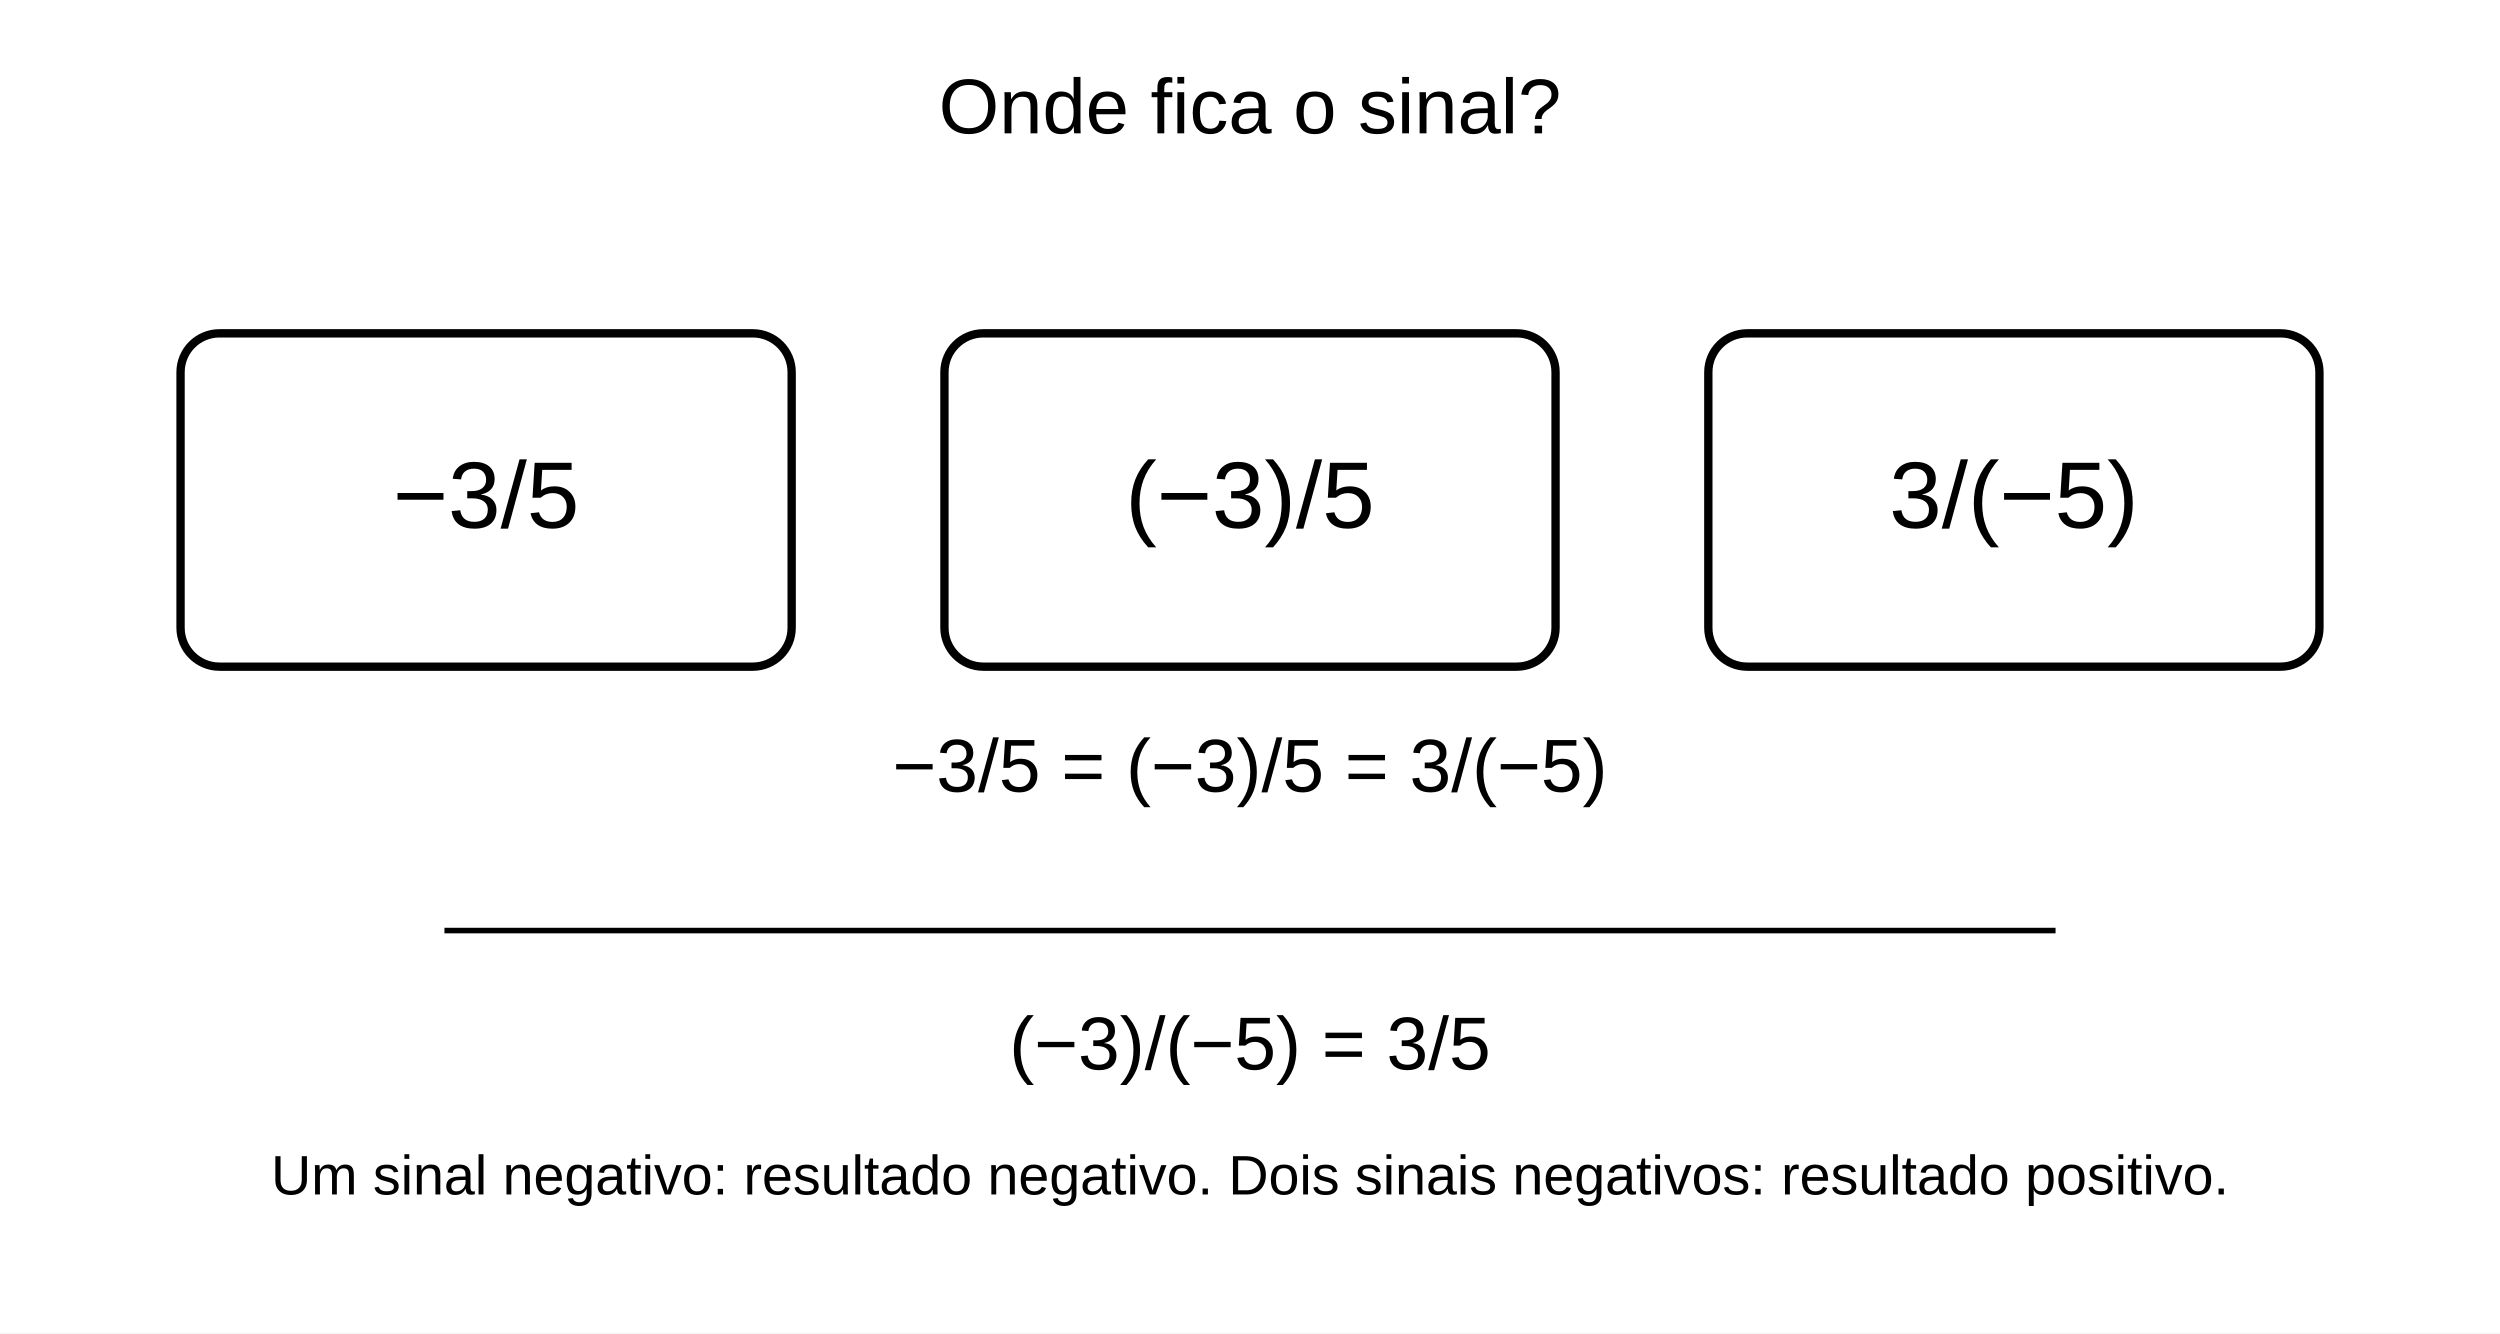
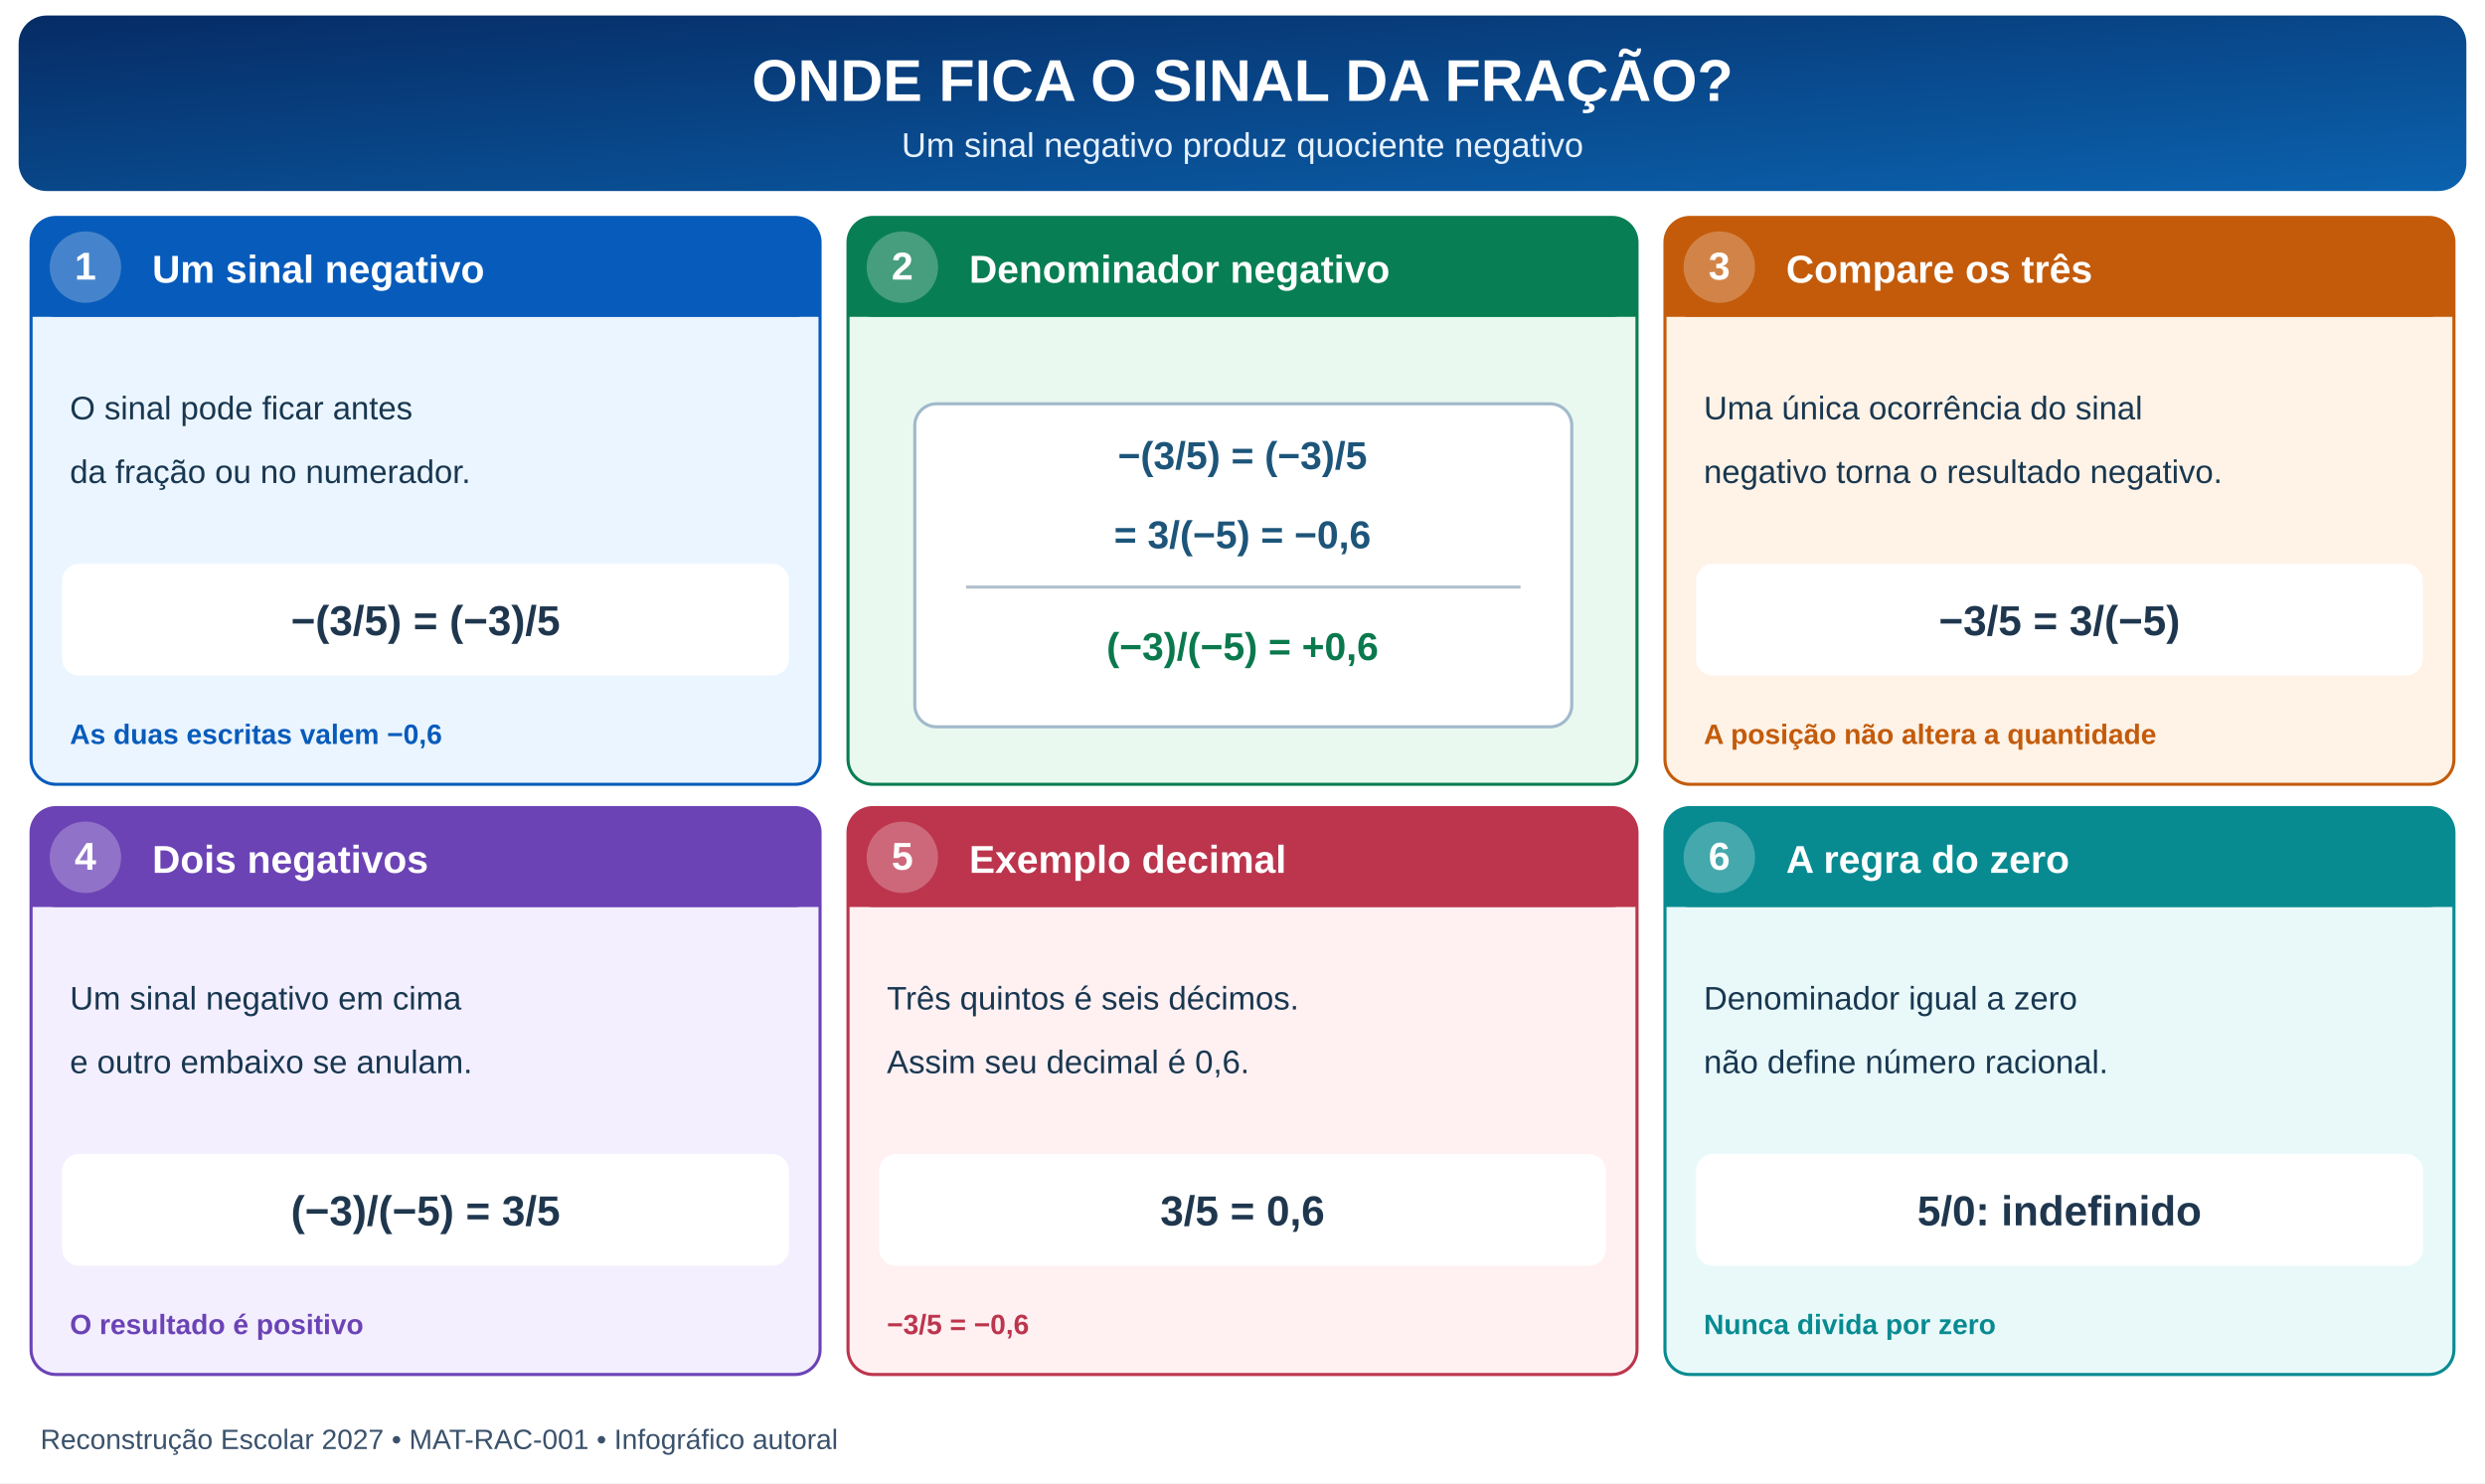
- <svg xmlns="http://www.w3.org/2000/svg" width="900" height="480" viewBox="0 0 900 480" role="img" aria-labelledby="title desc">
-   <rect width="900" height="480" fill="white" />
-   <text x="450" y="48" text-anchor="middle" font-size="28" font-family="Arial">Onde fica o sinal?</text>
-   <rect x="65" y="120" width="220" height="120" rx="14" fill="none" stroke="black" stroke-width="3" />
-   <rect x="340" y="120" width="220" height="120" rx="14" fill="none" stroke="black" stroke-width="3" />
-   <rect x="615" y="120" width="220" height="120" rx="14" fill="none" stroke="black" stroke-width="3" />
-   <text x="175" y="190" text-anchor="middle" font-size="34" font-family="Arial">−3/5</text>
-   <text x="450" y="190" text-anchor="middle" font-size="34" font-family="Arial">(−3)/5</text>
-   <text x="725" y="190" text-anchor="middle" font-size="34" font-family="Arial">3/(−5)</text>
-   <text x="450" y="285" text-anchor="middle" font-size="27" font-family="Arial">−3/5 = (−3)/5 = 3/(−5)</text>
-   <line x1="160" y1="335" x2="740" y2="335" stroke="black" stroke-width="2" />
-   <text x="450" y="385" text-anchor="middle" font-size="27" font-family="Arial">(−3)/(−5) = 3/5</text>
-   <text x="450" y="430" text-anchor="middle" font-size="20" font-family="Arial">Um sinal negativo: resultado negativo. Dois sinais negativos: resultado positivo.</text>
+ <svg xmlns="http://www.w3.org/2000/svg" viewBox="0 0 1600 955" role="img" aria-labelledby="title desc">
+   <defs>
+     <linearGradient id="hd" x1="0" y1="0" x2="1" y2="1">
+       <stop offset="0" stop-color="#062c65" />
+       <stop offset="1" stop-color="#0b62ae" />
+     </linearGradient>
+   </defs>
+   <rect width="1600" height="955" fill="#fff" />
+   <rect x="12" y="10" width="1576" height="113" rx="18" fill="url(#hd)" />
+   <text x="800" y="65" text-anchor="middle" font-family="Arial,DejaVu Sans,sans-serif" font-size="38" font-weight="700" fill="#fff">ONDE FICA O SINAL DA FRAÇÃO?</text>
+   <text x="800" y="101" text-anchor="middle" font-family="Arial,DejaVu Sans,sans-serif" font-size="22" font-weight="400" fill="#e6f1ff">Um sinal negativo produz quociente negativo</text>
+   <rect x="20" y="140" width="508" height="365" rx="16" fill="#ebf5ff" stroke="#075bbb" stroke-width="2" />
+   <rect x="20" y="140" width="508" height="64" rx="16" fill="#075bbb" />
+   <rect x="20" y="186" width="508" height="18" fill="#075bbb" />
+   <circle cx="55" cy="172" r="23" fill="#fff" opacity=".25" />
+   <text x="55" y="180" text-anchor="middle" font-family="Arial,DejaVu Sans,sans-serif" font-size="25" font-weight="700" fill="#fff">1</text>
+   <text x="98" y="182" text-anchor="start" font-family="Arial,DejaVu Sans,sans-serif" font-size="25" font-weight="700" fill="#fff">Um sinal negativo</text>
+   <text x="45" y="270" text-anchor="start" font-family="Arial,DejaVu Sans,sans-serif" font-size="21" font-weight="400" fill="#183750">O sinal pode ficar antes</text>
+   <text x="45" y="311" text-anchor="start" font-family="Arial,DejaVu Sans,sans-serif" font-size="21" font-weight="400" fill="#183750">da fração ou no numerador.</text>
+   <rect x="40" y="363" width="468" height="72" rx="11" fill="#fff" />
+   <text x="274" y="409" text-anchor="middle" font-family="Arial,DejaVu Sans,sans-serif" font-size="27" font-weight="700" fill="#1f374e">−(3/5) = (−3)/5</text>
+   <text x="45" y="479" text-anchor="start" font-family="Arial,DejaVu Sans,sans-serif" font-size="18" font-weight="700" fill="#075bbb">As duas escritas valem −0,6</text>
+   <rect x="546" y="140" width="508" height="365" rx="16" fill="#e9f9f0" stroke="#087e54" stroke-width="2" />
+   <rect x="546" y="140" width="508" height="64" rx="16" fill="#087e54" />
+   <rect x="546" y="186" width="508" height="18" fill="#087e54" />
+   <circle cx="581" cy="172" r="23" fill="#fff" opacity=".25" />
+   <text x="581" y="180" text-anchor="middle" font-family="Arial,DejaVu Sans,sans-serif" font-size="25" font-weight="700" fill="#fff">2</text>
+   <text x="624" y="182" text-anchor="start" font-family="Arial,DejaVu Sans,sans-serif" font-size="25" font-weight="700" fill="#fff">Denominador negativo</text>
+   <rect x="589" y="260" width="423" height="208" rx="14" fill="#fff" stroke="#a1b9cb" stroke-width="2" />
+   <text x="800" y="302" text-anchor="middle" font-family="Arial,DejaVu Sans,sans-serif" font-size="25" font-weight="700" fill="#1d557a">−(3/5) = (−3)/5</text>
+   <text x="800" y="353" text-anchor="middle" font-family="Arial,DejaVu Sans,sans-serif" font-size="25" font-weight="700" fill="#1d557a">= 3/(−5) = −0,6</text>
+   <path d="M622 378H979" stroke="#b1c1cc" stroke-width="2" />
+   <text x="800" y="425" text-anchor="middle" font-family="Arial,DejaVu Sans,sans-serif" font-size="25" font-weight="700" fill="#0a794d">(−3)/(−5) = +0,6</text>
+   <rect x="1072" y="140" width="508" height="365" rx="16" fill="#fff2e6" stroke="#c35b0b" stroke-width="2" />
+   <rect x="1072" y="140" width="508" height="64" rx="16" fill="#c35b0b" />
+   <rect x="1072" y="186" width="508" height="18" fill="#c35b0b" />
+   <circle cx="1107" cy="172" r="23" fill="#fff" opacity=".25" />
+   <text x="1107" y="180" text-anchor="middle" font-family="Arial,DejaVu Sans,sans-serif" font-size="25" font-weight="700" fill="#fff">3</text>
+   <text x="1150" y="182" text-anchor="start" font-family="Arial,DejaVu Sans,sans-serif" font-size="25" font-weight="700" fill="#fff">Compare os três</text>
+   <text x="1097" y="270" text-anchor="start" font-family="Arial,DejaVu Sans,sans-serif" font-size="21" font-weight="400" fill="#183750">Uma única ocorrência do sinal</text>
+   <text x="1097" y="311" text-anchor="start" font-family="Arial,DejaVu Sans,sans-serif" font-size="21" font-weight="400" fill="#183750">negativo torna o resultado negativo.</text>
+   <rect x="1092" y="363" width="468" height="72" rx="11" fill="#fff" />
+   <text x="1326" y="409" text-anchor="middle" font-family="Arial,DejaVu Sans,sans-serif" font-size="27" font-weight="700" fill="#1f374e">−3/5 = 3/(−5)</text>
+   <text x="1097" y="479" text-anchor="start" font-family="Arial,DejaVu Sans,sans-serif" font-size="18" font-weight="700" fill="#c35b0b">A posição não altera a quantidade</text>
+   <rect x="20" y="520" width="508" height="365" rx="16" fill="#f3efff" stroke="#6b43b5" stroke-width="2" />
+   <rect x="20" y="520" width="508" height="64" rx="16" fill="#6b43b5" />
+   <rect x="20" y="566" width="508" height="18" fill="#6b43b5" />
+   <circle cx="55" cy="552" r="23" fill="#fff" opacity=".25" />
+   <text x="55" y="560" text-anchor="middle" font-family="Arial,DejaVu Sans,sans-serif" font-size="25" font-weight="700" fill="#fff">4</text>
+   <text x="98" y="562" text-anchor="start" font-family="Arial,DejaVu Sans,sans-serif" font-size="25" font-weight="700" fill="#fff">Dois negativos</text>
+   <text x="45" y="650" text-anchor="start" font-family="Arial,DejaVu Sans,sans-serif" font-size="21" font-weight="400" fill="#183750">Um sinal negativo em cima</text>
+   <text x="45" y="691" text-anchor="start" font-family="Arial,DejaVu Sans,sans-serif" font-size="21" font-weight="400" fill="#183750">e outro embaixo se anulam.</text>
+   <rect x="40" y="743" width="468" height="72" rx="11" fill="#fff" />
+   <text x="274" y="789" text-anchor="middle" font-family="Arial,DejaVu Sans,sans-serif" font-size="27" font-weight="700" fill="#1f374e">(−3)/(−5) = 3/5</text>
+   <text x="45" y="859" text-anchor="start" font-family="Arial,DejaVu Sans,sans-serif" font-size="18" font-weight="700" fill="#6b43b5">O resultado é positivo</text>
+   <rect x="546" y="520" width="508" height="365" rx="16" fill="#fff0f2" stroke="#bc354d" stroke-width="2" />
+   <rect x="546" y="520" width="508" height="64" rx="16" fill="#bc354d" />
+   <rect x="546" y="566" width="508" height="18" fill="#bc354d" />
+   <circle cx="581" cy="552" r="23" fill="#fff" opacity=".25" />
+   <text x="581" y="560" text-anchor="middle" font-family="Arial,DejaVu Sans,sans-serif" font-size="25" font-weight="700" fill="#fff">5</text>
+   <text x="624" y="562" text-anchor="start" font-family="Arial,DejaVu Sans,sans-serif" font-size="25" font-weight="700" fill="#fff">Exemplo decimal</text>
+   <text x="571" y="650" text-anchor="start" font-family="Arial,DejaVu Sans,sans-serif" font-size="21" font-weight="400" fill="#183750">Três quintos é seis décimos.</text>
+   <text x="571" y="691" text-anchor="start" font-family="Arial,DejaVu Sans,sans-serif" font-size="21" font-weight="400" fill="#183750">Assim seu decimal é 0,6.</text>
+   <rect x="566" y="743" width="468" height="72" rx="11" fill="#fff" />
+   <text x="800" y="789" text-anchor="middle" font-family="Arial,DejaVu Sans,sans-serif" font-size="27" font-weight="700" fill="#1f374e">3/5 = 0,6</text>
+   <text x="571" y="859" text-anchor="start" font-family="Arial,DejaVu Sans,sans-serif" font-size="18" font-weight="700" fill="#bc354d">−3/5 = −0,6</text>
+   <rect x="1072" y="520" width="508" height="365" rx="16" fill="#e9f9fa" stroke="#078b91" stroke-width="2" />
+   <rect x="1072" y="520" width="508" height="64" rx="16" fill="#078b91" />
+   <rect x="1072" y="566" width="508" height="18" fill="#078b91" />
+   <circle cx="1107" cy="552" r="23" fill="#fff" opacity=".25" />
+   <text x="1107" y="560" text-anchor="middle" font-family="Arial,DejaVu Sans,sans-serif" font-size="25" font-weight="700" fill="#fff">6</text>
+   <text x="1150" y="562" text-anchor="start" font-family="Arial,DejaVu Sans,sans-serif" font-size="25" font-weight="700" fill="#fff">A regra do zero</text>
+   <text x="1097" y="650" text-anchor="start" font-family="Arial,DejaVu Sans,sans-serif" font-size="21" font-weight="400" fill="#183750">Denominador igual a zero</text>
+   <text x="1097" y="691" text-anchor="start" font-family="Arial,DejaVu Sans,sans-serif" font-size="21" font-weight="400" fill="#183750">não define número racional.</text>
+   <rect x="1092" y="743" width="468" height="72" rx="11" fill="#fff" />
+   <text x="1326" y="789" text-anchor="middle" font-family="Arial,DejaVu Sans,sans-serif" font-size="27" font-weight="700" fill="#1f374e">5/0: indefinido</text>
+   <text x="1097" y="859" text-anchor="start" font-family="Arial,DejaVu Sans,sans-serif" font-size="18" font-weight="700" fill="#078b91">Nunca divida por zero</text>
+   <text x="26" y="933" text-anchor="start" font-family="Arial,DejaVu Sans,sans-serif" font-size="18" font-weight="400" fill="#3b526c">Reconstrução Escolar 2027 • MAT-RAC-001 • Infográfico autoral</text>
</svg>
